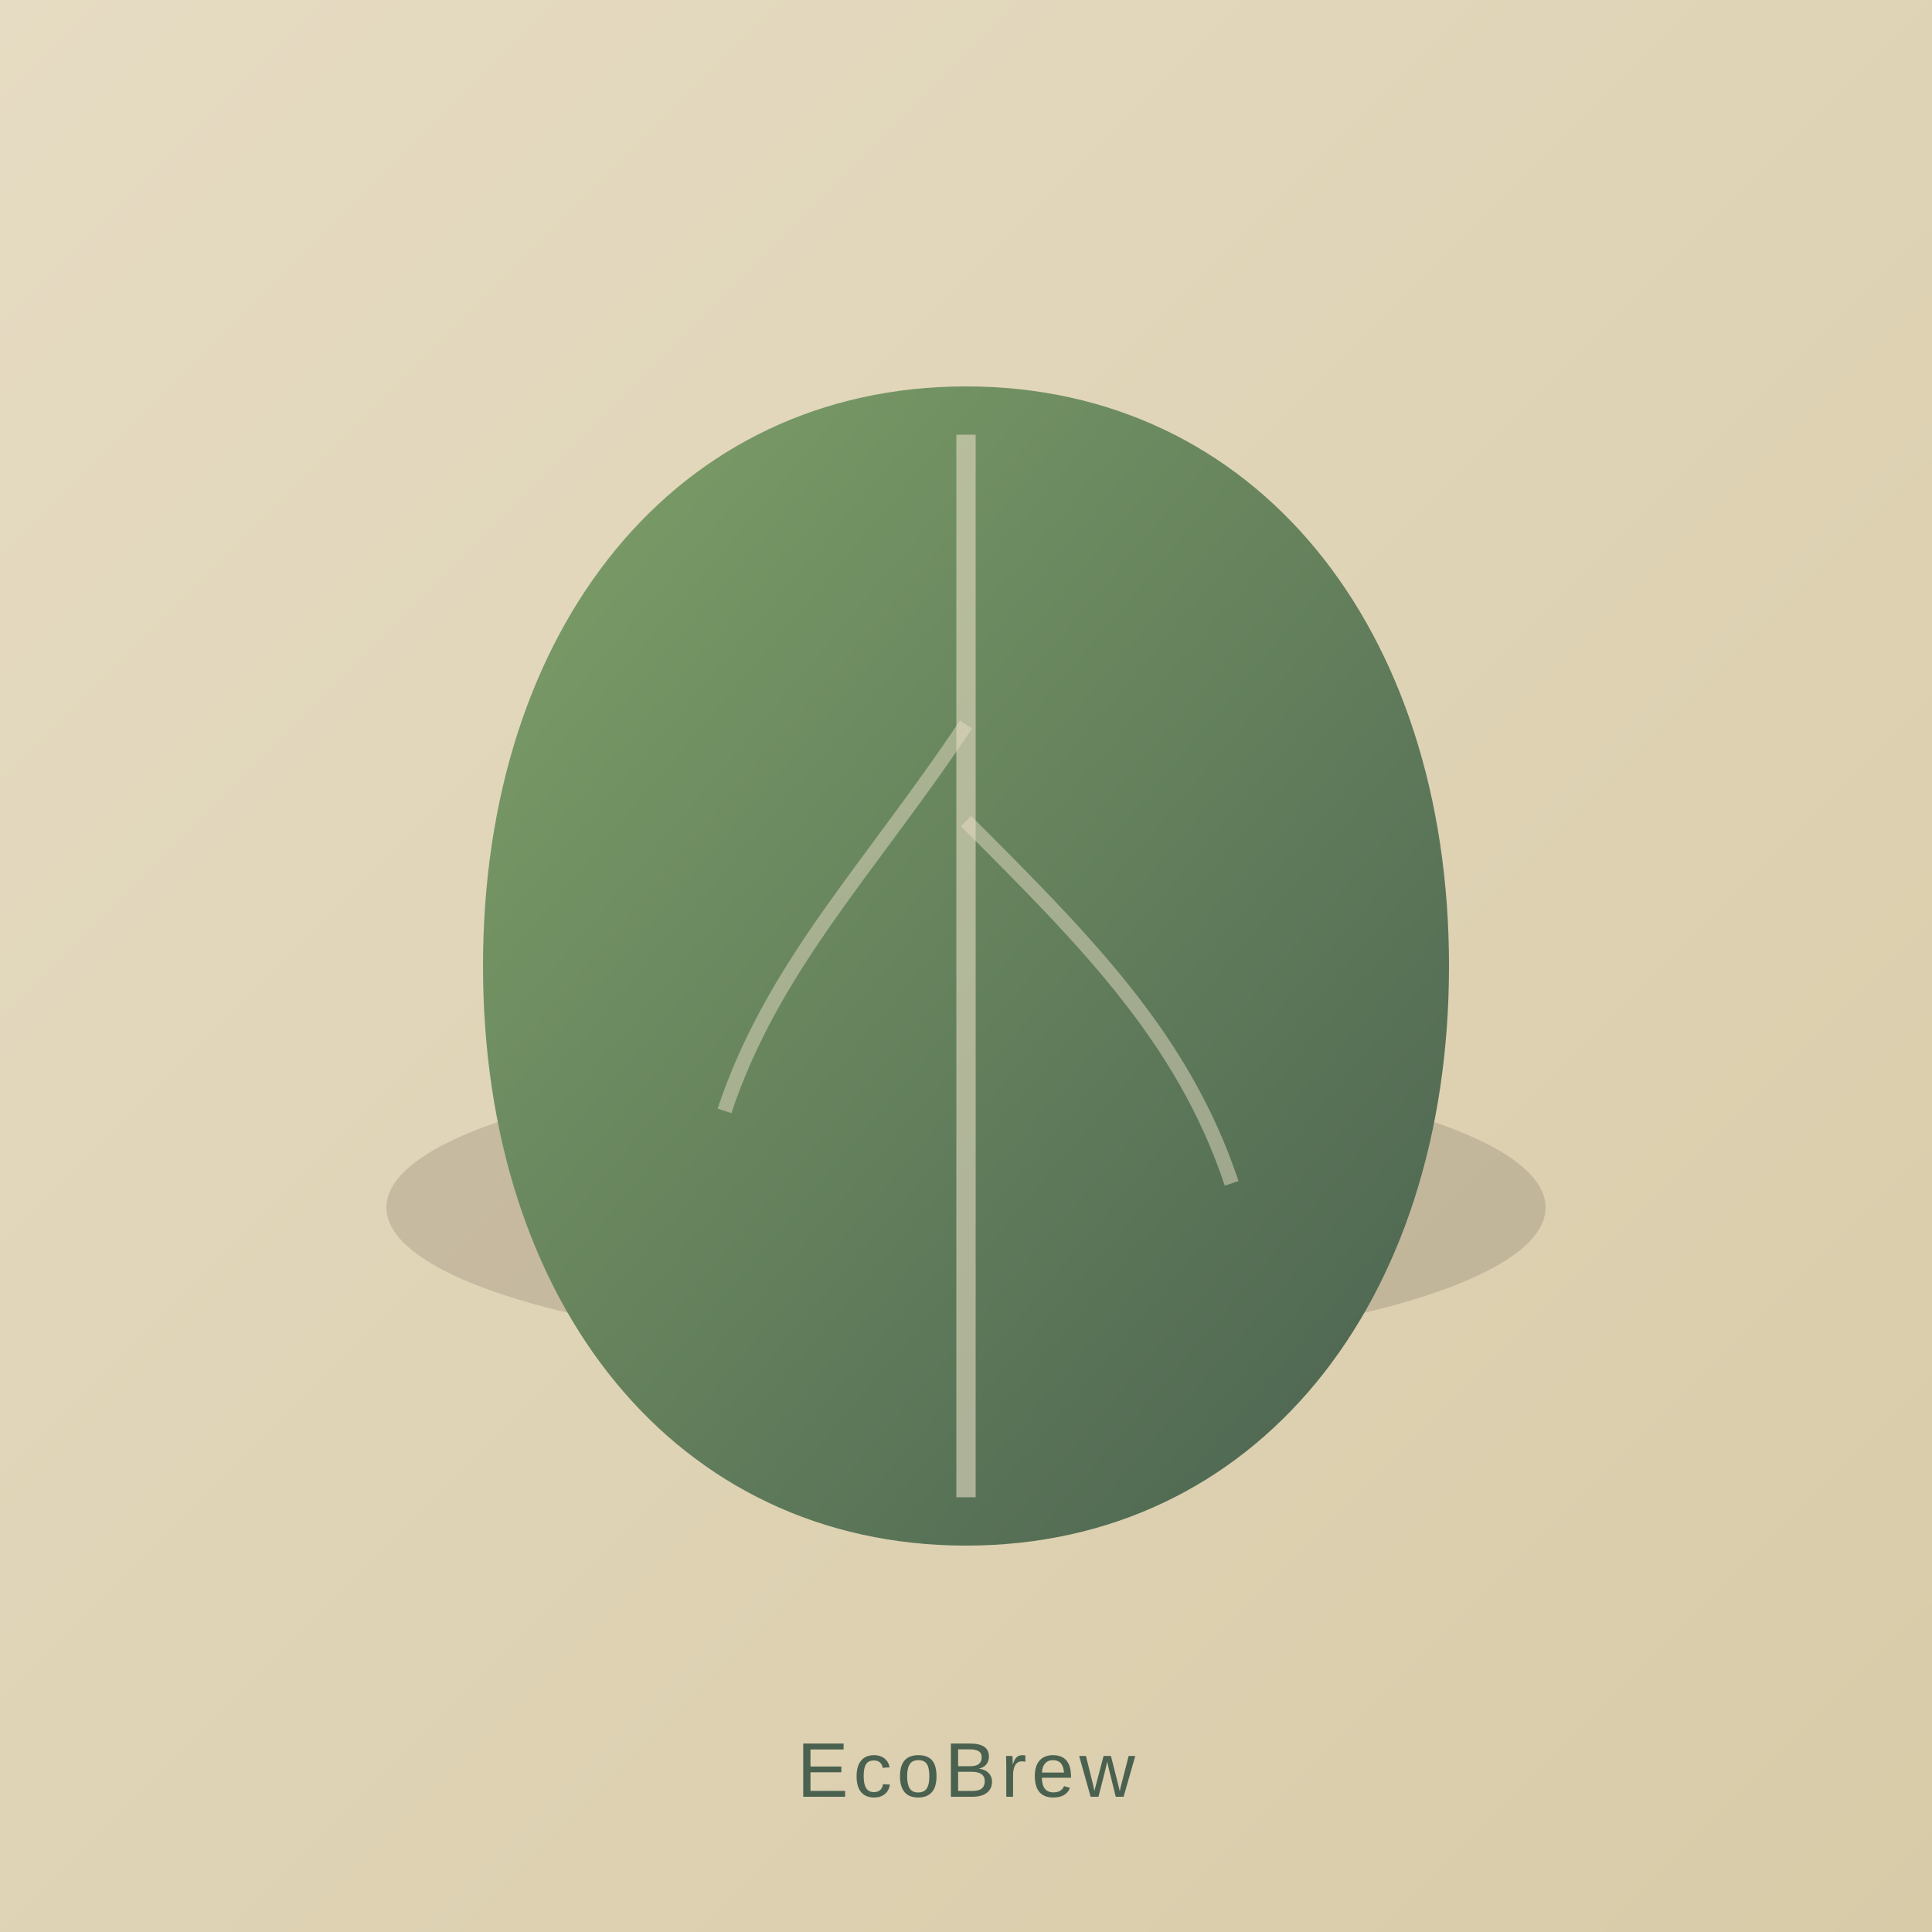
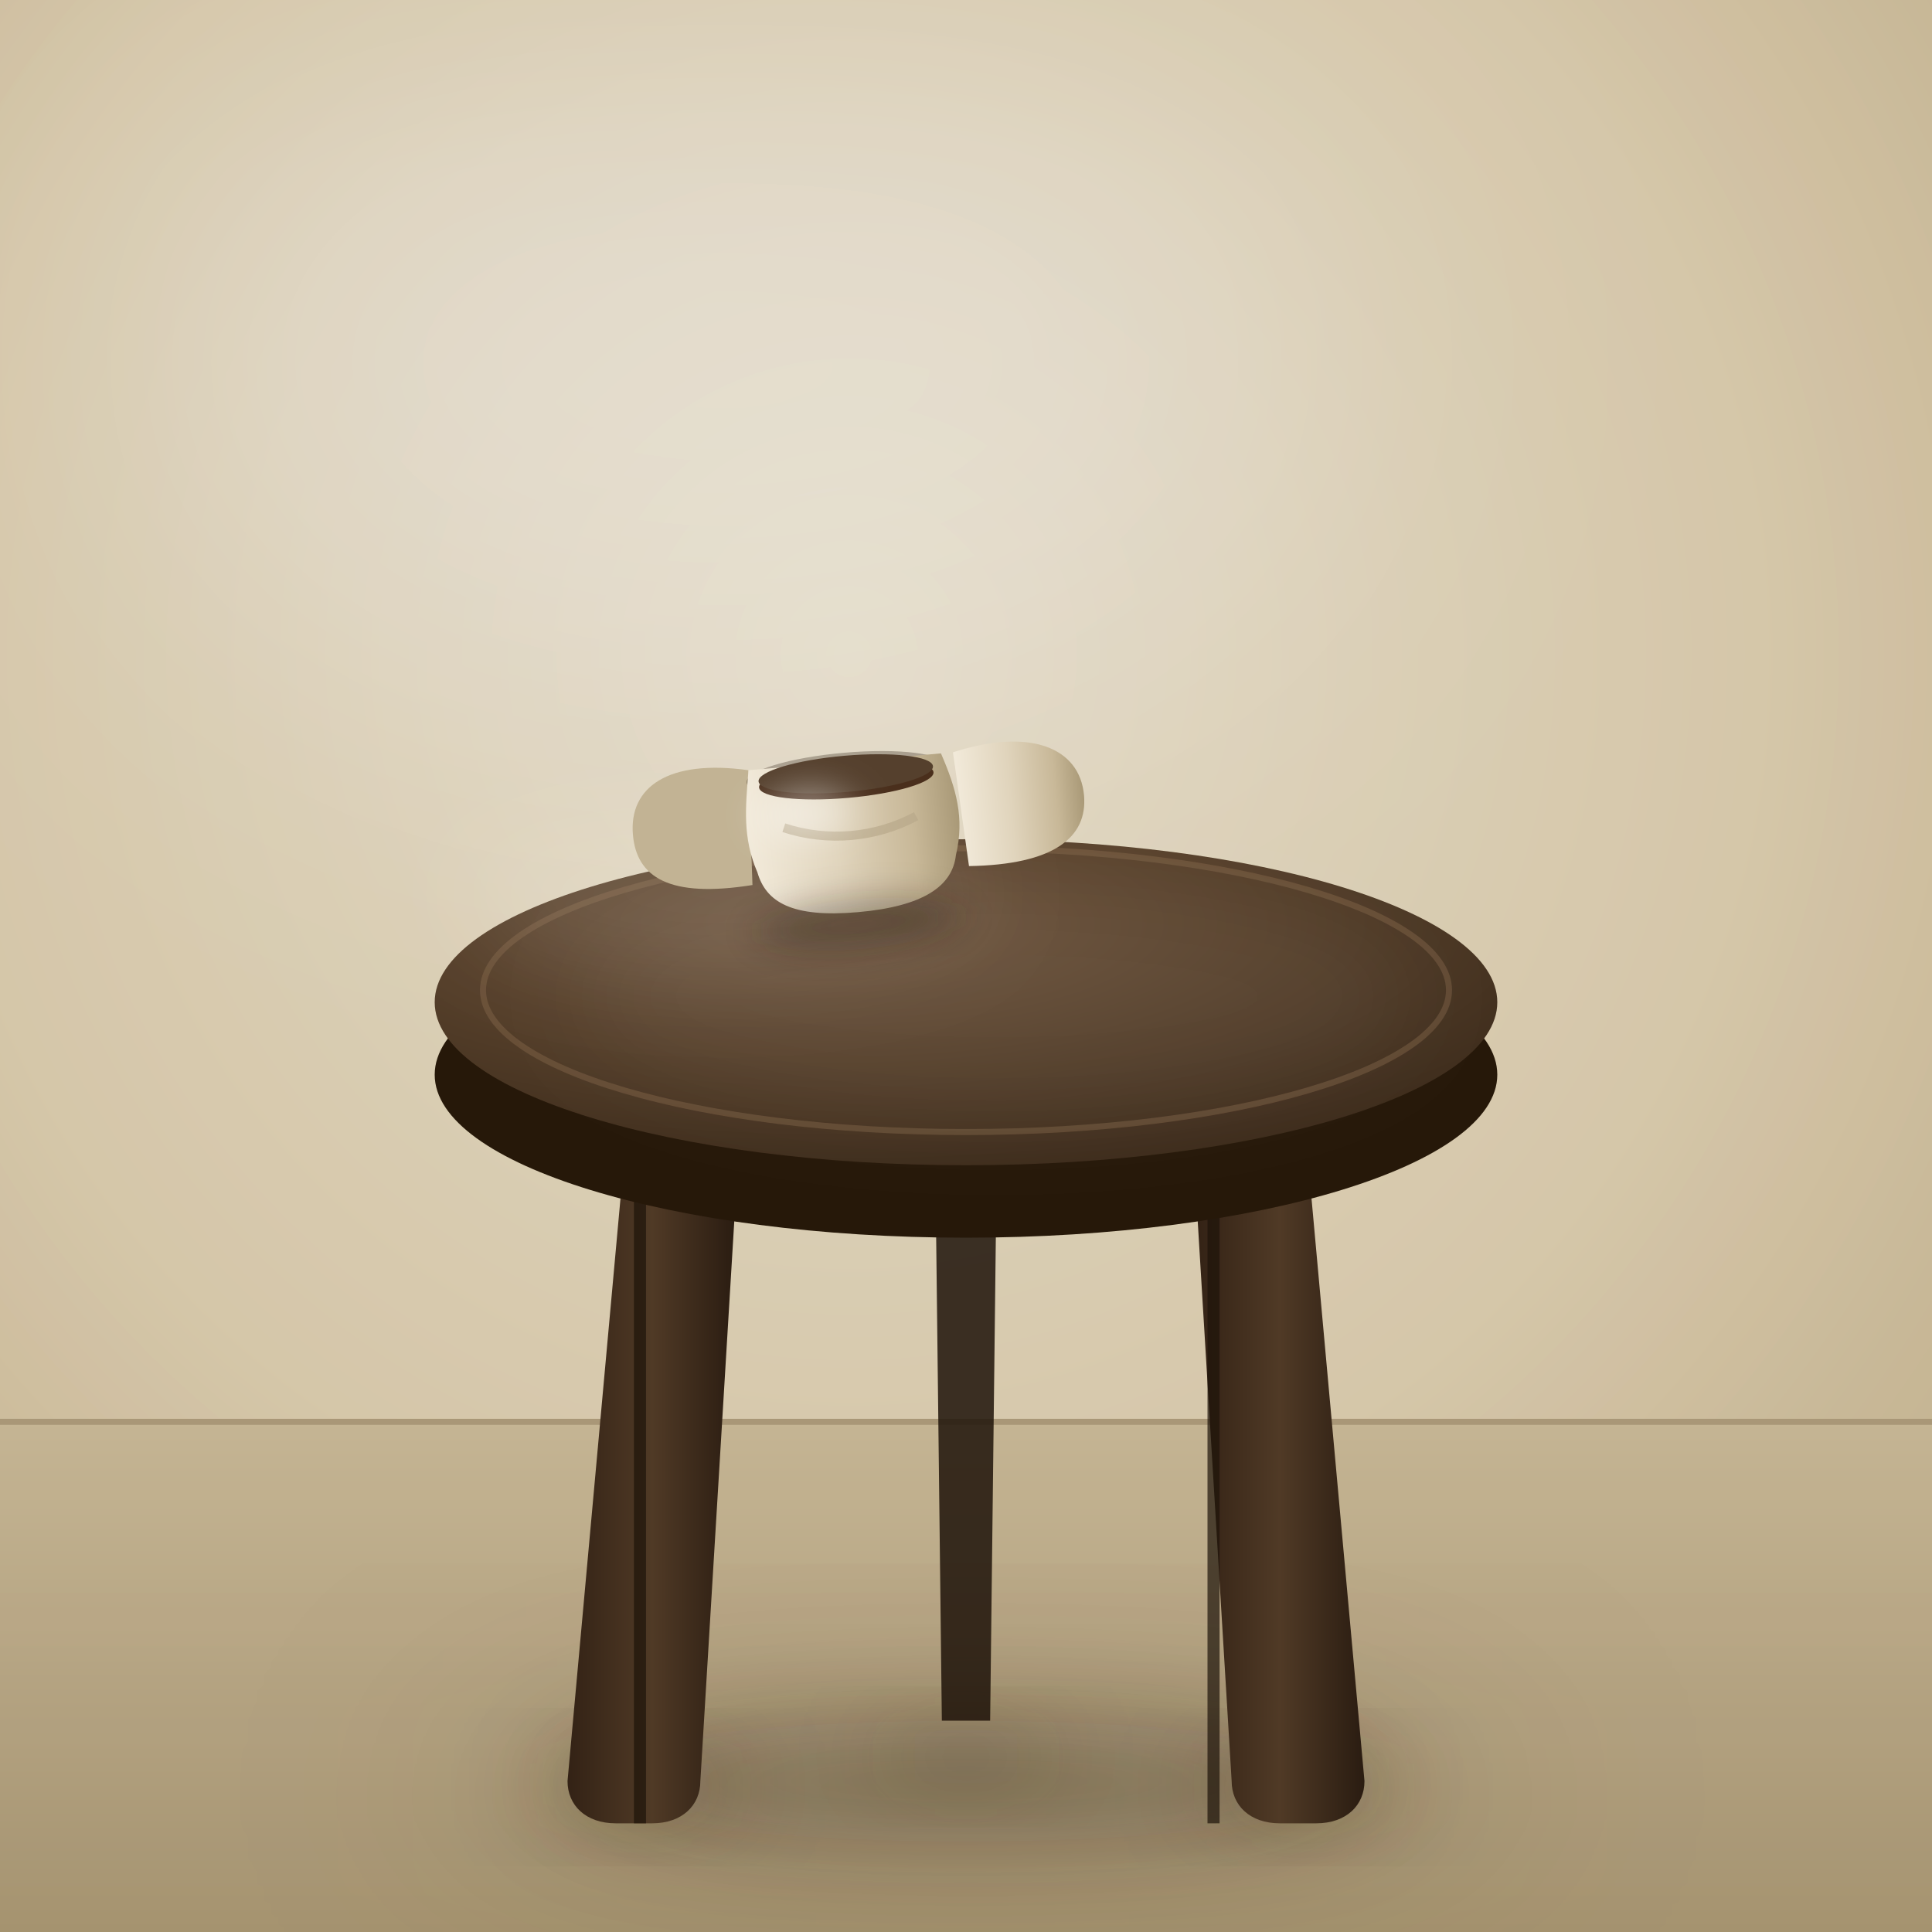
- <svg xmlns="http://www.w3.org/2000/svg" viewBox="0 0 400 400">
+ <svg xmlns="http://www.w3.org/2000/svg" viewBox="0 0 640 640">
  <defs>
-     <linearGradient id="bg" x1="0" y1="0" x2="1" y2="1">
-       <stop offset="0" stop-color="#E6DCC3" />
-       <stop offset="1" stop-color="#D8CBA8" />
+     <radialGradient id="bg" cx="44%" cy="34%" r="85%">
+       <stop offset="0%" stop-color="#F4ECD9" />
+       <stop offset="55%" stop-color="#E6D8BB" />
+       <stop offset="100%" stop-color="#C9B792" />
+     </radialGradient>
+     <linearGradient id="floor" x1="0" y1="0" x2="0" y2="1">
+       <stop offset="0%" stop-color="#D5C5A4" />
+       <stop offset="100%" stop-color="#B2A07C" />
    </linearGradient>
-     <linearGradient id="leaf" x1="0" y1="0" x2="1" y2="1">
-       <stop offset="0" stop-color="#7FA169" />
-       <stop offset="1" stop-color="#4A6150" />
+     <radialGradient id="topT" cx="38%" cy="26%" r="80%">
+       <stop offset="0%" stop-color="#6E543C" />
+       <stop offset="52%" stop-color="#553F2A" />
+       <stop offset="100%" stop-color="#3B2A1A" />
+     </radialGradient>
+     <linearGradient id="legT" x1="0" y1="0" x2="1" y2="0">
+       <stop offset="0%" stop-color="#332215" />
+       <stop offset="50%" stop-color="#503A26" />
+       <stop offset="100%" stop-color="#2A1C11" />
    </linearGradient>
+     <linearGradient id="cupG" x1="0" y1="0" x2="1" y2="0">
+       <stop offset="0%" stop-color="#F2EADA" />
+       <stop offset="42%" stop-color="#E0D4BC" />
+       <stop offset="78%" stop-color="#C8B898" />
+       <stop offset="100%" stop-color="#A99977" />
+     </linearGradient>
+     <filter id="b60" x="-80%" y="-80%" width="260%" height="260%">
+       <feGaussianBlur stdDeviation="60" />
+     </filter>
+     <filter id="b40" x="-80%" y="-80%" width="260%" height="260%">
+       <feGaussianBlur stdDeviation="40" />
+     </filter>
+     <filter id="b16" x="-80%" y="-80%" width="260%" height="260%">
+       <feGaussianBlur stdDeviation="16" />
+     </filter>
+     <filter id="b6" x="-80%" y="-80%" width="260%" height="260%">
+       <feGaussianBlur stdDeviation="6" />
+     </filter>
+     <filter id="b2" x="-60%" y="-60%" width="220%" height="220%">
+       <feGaussianBlur stdDeviation="2" />
+     </filter>
+     <filter id="grainF">
+       <feTurbulence type="fractalNoise" baseFrequency="0.8" numOctaves="2" seed="41" />
+       <feColorMatrix type="matrix" values="0 0 0 0 0.2  0 0 0 0 0.13  0 0 0 0 0.07  0 0 0 0.55 0" />
+     </filter>
+     <clipPath id="pcs">
+       <ellipse cx="320" cy="332" rx="176" ry="54" />
+       <ellipse cx="320" cy="356" rx="176" ry="54" />
+       <path d="M206 392 L188 590 C188 598 194 604 204 604 L216 604 C226 604 232 598 232 590 L244 392 Z" />
+       <path d="M434 392 L452 590 C452 598 446 604 436 604 L424 604 C414 604 408 598 408 590 L396 392 Z" />
+       <path d="M310 400 L330 400 L328 570 L312 570 Z" />
+       <rect x="252" y="252" width="68" height="62" rx="12" />
+       <path d="M320 252 C346 246 362 254 362 270 C362 284 350 292 322 290 Z" />
+       <path d="M252 252 C226 246 212 254 212 270 C212 284 222 292 250 290 Z" />
+     </clipPath>
  </defs>
-   <rect width="400" height="400" fill="url(#bg)" />
-   <ellipse cx="200" cy="250" rx="120" ry="30" fill="#2E2419" opacity="0.15" />
-   <path d="M200 80 C 260 80, 300 130, 300 200 C 300 270, 260 320, 200 320 C 140 320, 100 270, 100 200 C 100 130, 140 80, 200 80 Z" fill="url(#leaf)" />
-   <path d="M200 90 L200 310" stroke="#E6DCC3" stroke-width="4" opacity="0.6" />
-   <path d="M200 150 C 180 180, 160 200, 150 230" stroke="#E6DCC3" stroke-width="3" fill="none" opacity="0.5" />
-   <path d="M200 170 C 225 195, 245 215, 255 245" stroke="#E6DCC3" stroke-width="3" fill="none" opacity="0.5" />
-   <text x="200" y="372" text-anchor="middle" font-family="Arial, sans-serif" font-size="16" fill="#4A6150" letter-spacing="1">EcoBrew</text>
+   <rect width="640" height="640" fill="url(#bg)" />
+   <rect y="470" width="640" height="170" fill="url(#floor)" />
+   <rect y="470" width="640" height="2" fill="#867452" opacity="0.4" />
+   <ellipse cx="240" cy="120" rx="200" ry="126" fill="#FFFFFF" opacity="0.45" filter="url(#b60)" />
+   <rect width="640" height="640" fill="#5C4A2E" opacity="0.12" style="mix-blend-mode:multiply" transform="translate(640,0) scale(-1,1)" />
+   <ellipse cx="322" cy="596" rx="185" ry="30" fill="#2A1C10" opacity="0.15" filter="url(#b40)" />
+   <ellipse cx="320" cy="590" rx="136" ry="20" fill="#2A1C10" opacity="0.28" filter="url(#b16)" />
+   <ellipse cx="212" cy="592" rx="34" ry="10" fill="#2A1C10" opacity="0.28" filter="url(#b16)" />
+   <ellipse cx="432" cy="592" rx="34" ry="10" fill="#2A1C10" opacity="0.28" filter="url(#b16)" />
+   <ellipse cx="320" cy="582" rx="30" ry="9" fill="#2A1C10" opacity="0.22" filter="url(#b16)" />
+   <g>
+     <path d="M310 400 L330 400 L328 570 L312 570 Z" fill="#1E1309" opacity="0.85" />
+     <path d="M206 392 L244 392 L232 590 C232 598 226 604 216 604 L204 604 C194 604 188 598 188 590 Z" fill="url(#legT)" />
+     <rect x="210" y="392" width="4" height="212" fill="#1C1209" opacity="0.7" />
+     <path d="M396 392 L434 392 L452 590 C452 598 446 604 436 604 L424 604 C414 604 408 598 408 590 Z" fill="url(#legT)" />
+     <rect x="400" y="392" width="4" height="212" fill="#1C1209" opacity="0.7" />
+   </g>
+   <g>
+     <ellipse cx="320" cy="356" rx="176" ry="54" fill="#261809" />
+     <ellipse cx="320" cy="332" rx="176" ry="54" fill="url(#topT)" />
+     <ellipse cx="320" cy="328" rx="160" ry="47" fill="none" stroke="#8A6B4E" stroke-width="2" opacity="0.4" />
+     <ellipse cx="240" cy="296" rx="86" ry="24" fill="#FFFFFF" opacity="0.11" filter="url(#b16)" />
+     <ellipse cx="330" cy="330" rx="140" ry="40" fill="#FFFFFF" opacity="0.05" filter="url(#b16)" />
+   </g>
+   <g transform="rotate(-5 286 300)">
+     <path d="M320 252 C346 246 362 254 362 270 C362 284 350 292 322 290 Z" fill="url(#cupG)" />
+     <path d="M252 252 C226 246 212 254 212 270 C212 284 222 292 250 290 Z" fill="#C2B394" />
+     <ellipse cx="284" cy="256" rx="33" ry="7" fill="#241609" opacity="0.3" />
+     <path d="M252 252 L316 252 C320 264 322 274 318 286 C316 296 306 302 284 302 C262 302 254 296 252 286 C248 274 250 264 252 252 Z" fill="url(#cupG)" />
+     <ellipse cx="284" cy="258" rx="29" ry="6" fill="#4A2F1C" />
+     <ellipse cx="284" cy="256" rx="29" ry="6" fill="#55402D" />
+     <path d="M262 272 C276 278 292 278 306 272" stroke="#B8A88A" stroke-width="3" fill="none" opacity="0.7" />
+     <ellipse cx="270" cy="268" rx="15" ry="9" fill="#FFFFFF" opacity="0.4" filter="url(#b6)" />
+     <ellipse cx="284" cy="306" rx="34" ry="8" fill="#241609" opacity="0.35" filter="url(#b6)" />
+   </g>
+   <rect width="640" height="640" fill="url(#grainF)" opacity="0.10" clip-path="url(#pcs)" />
</svg>
